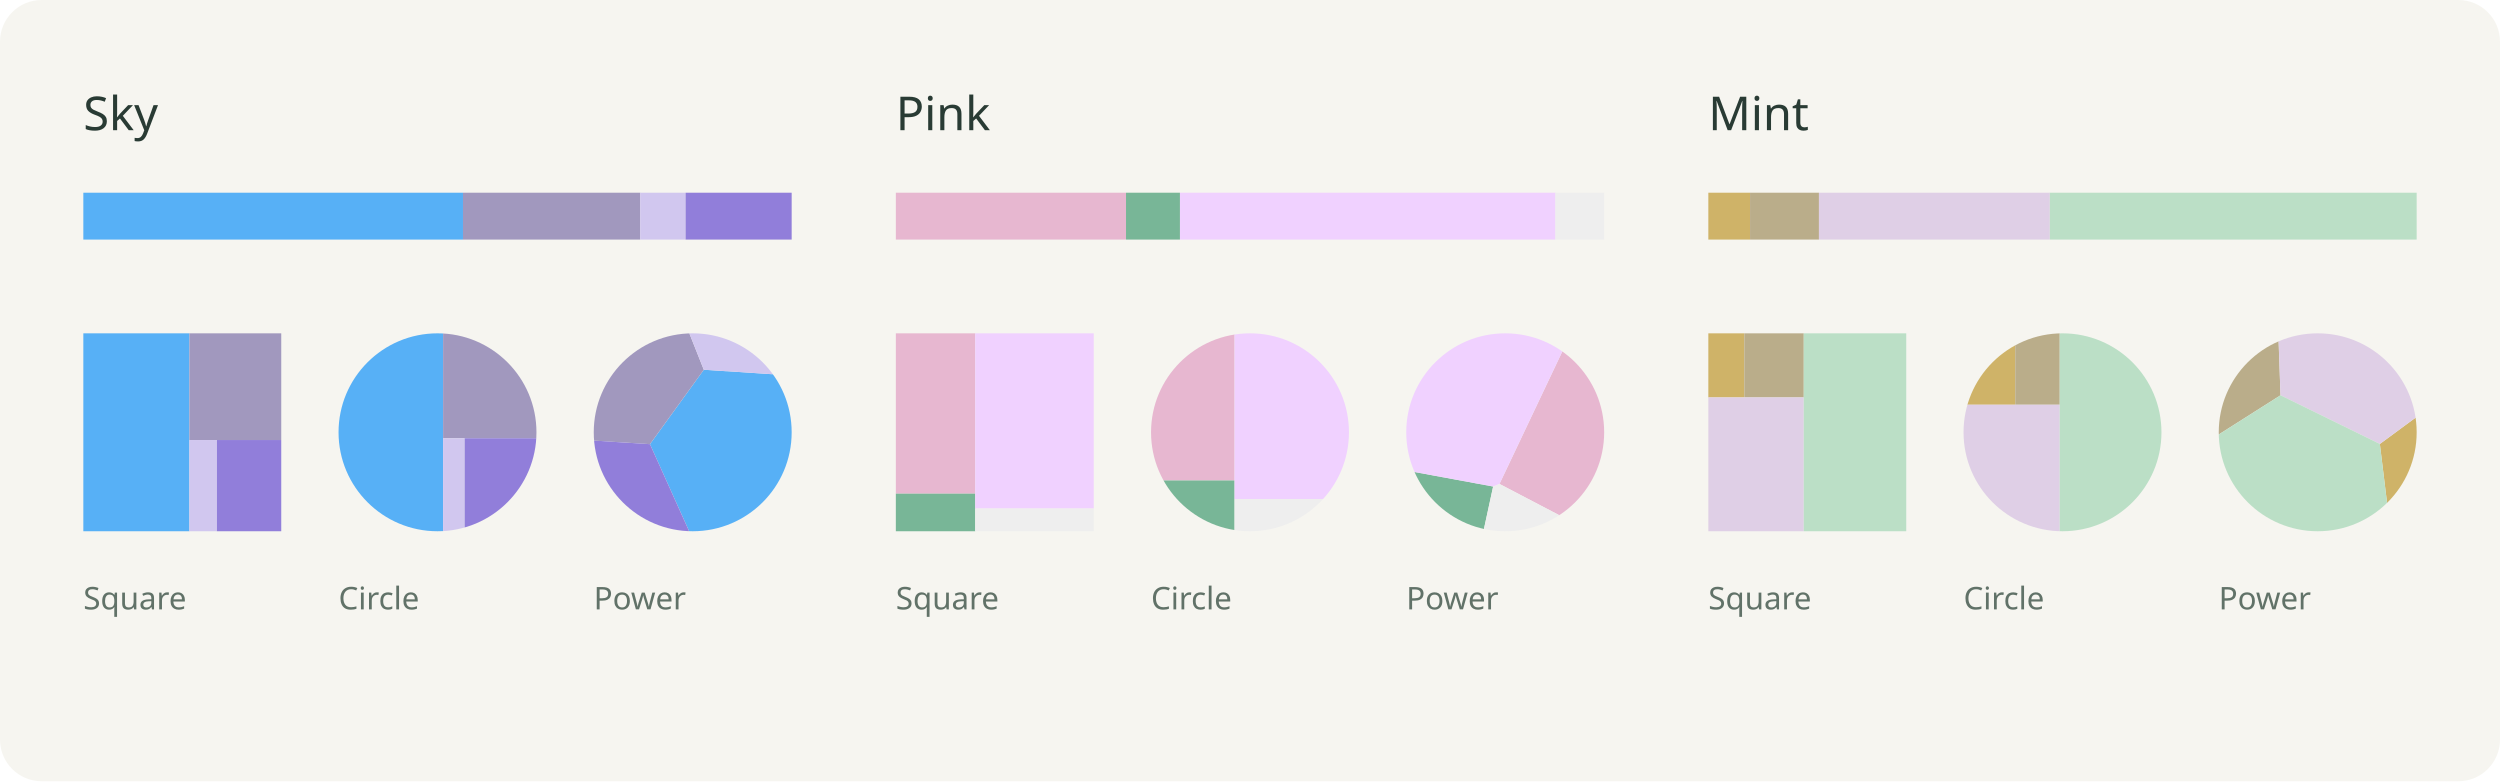
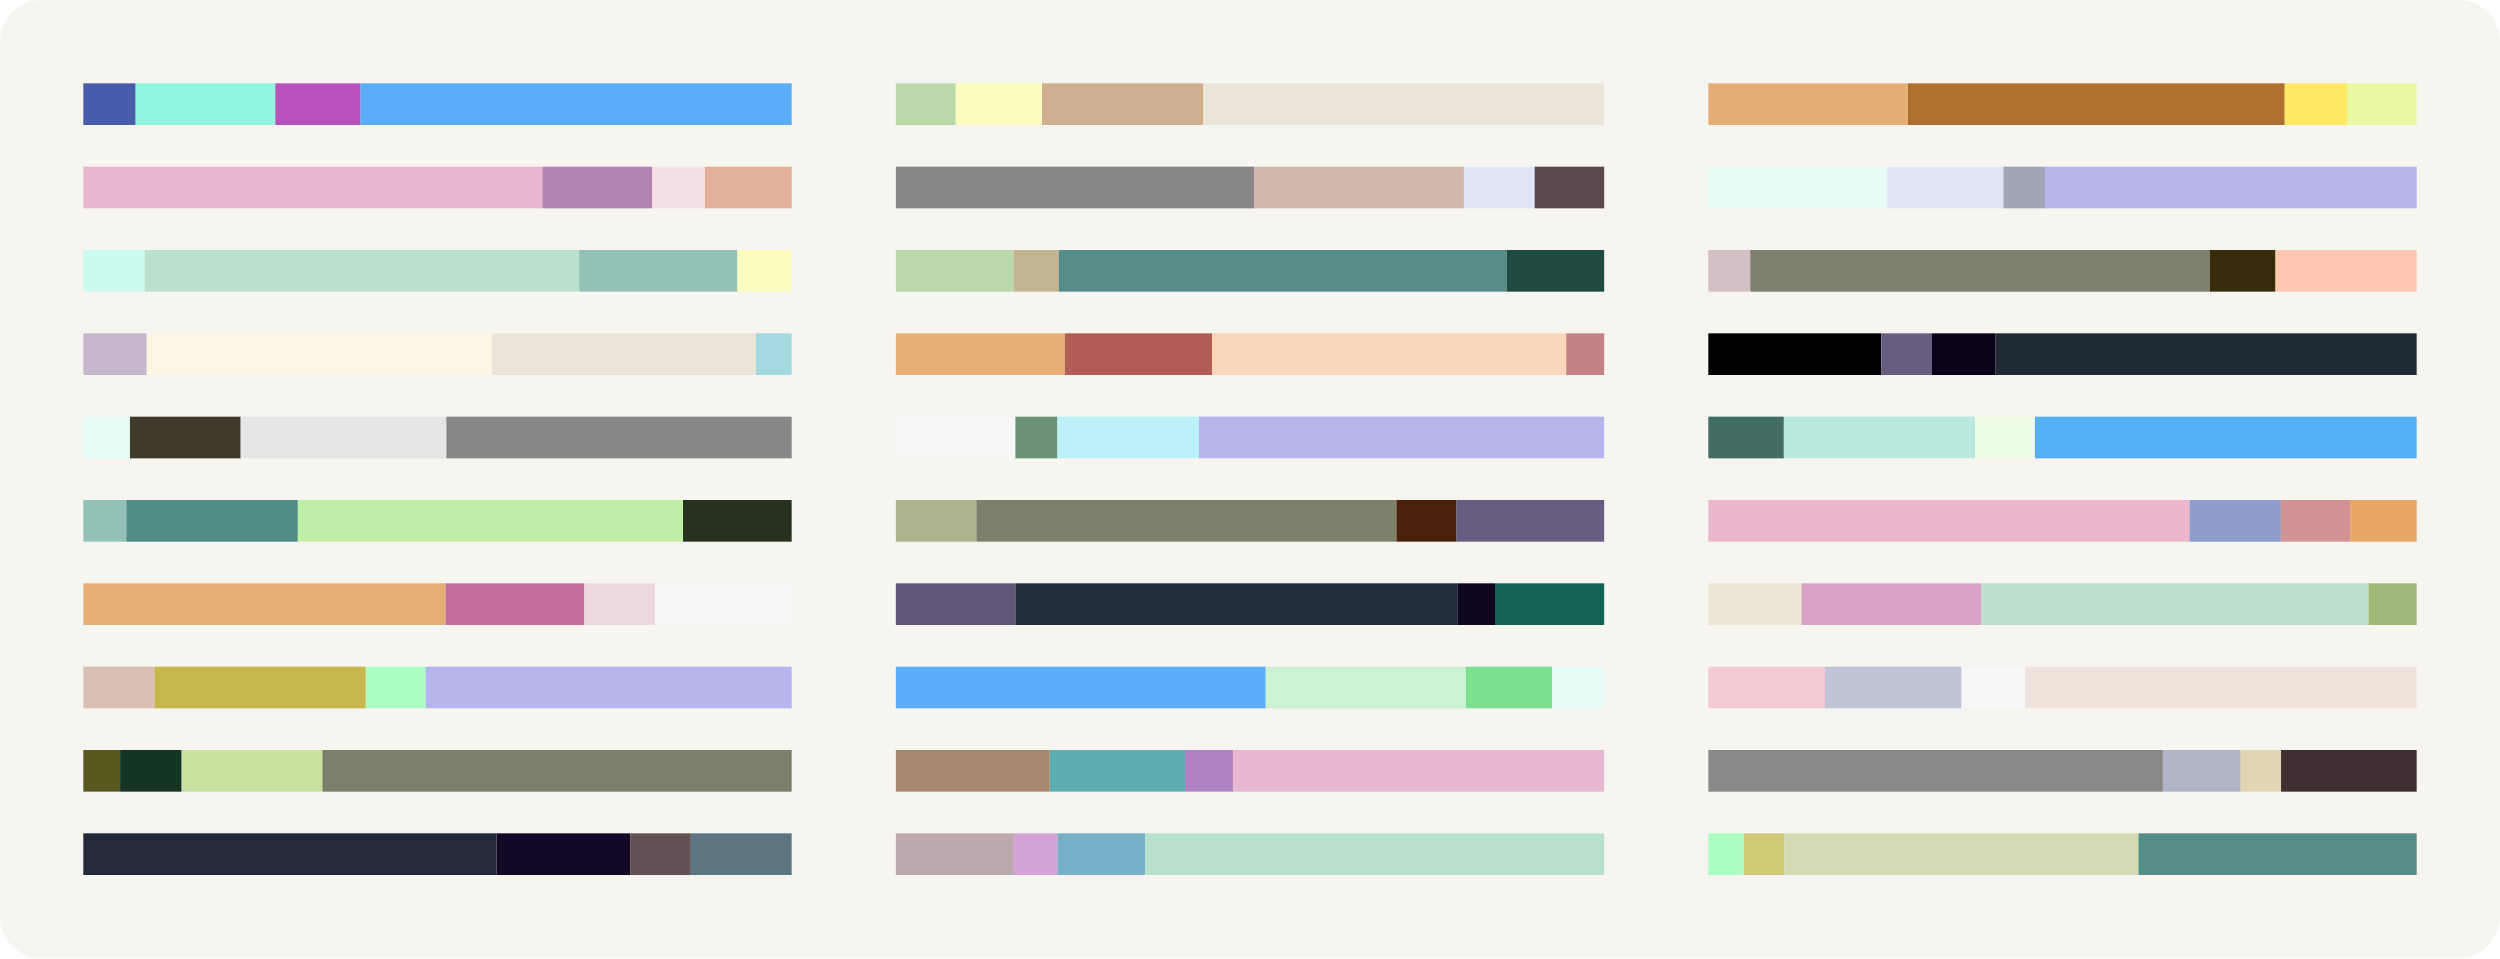
- <svg xmlns="http://www.w3.org/2000/svg" width="960" height="300" viewBox="0 0 960 300" role="img" aria-labelledby="title">
-   <rect width="960" height="300" rx="16" fill="#f6f5f0" />
-   <g transform="translate(32 32)">
-     <text y="18" font-family="sans-serif" font-size="18" fill="#293b34">Sky</text>
-     <rect x="0" y="42" width="145.788" height="18" fill="#57b0f6" />
-     <rect x="145.788" y="42" width="68.05" height="18" fill="#a198be" />
-     <rect x="213.839" y="42" width="17.429" height="18" fill="#d1c7ef" />
-     <rect x="231.267" y="42" width="40.733" height="18" fill="#917eda" />
-     <g transform="translate(0 96)">
-       <rect x="0" y="0" width="40.735" height="76" fill="#57b0f6" />
-       <rect x="40.735" y="0" width="35.265" height="40.977" fill="#a198be" />
-       <rect x="40.735" y="40.977" width="10.568" height="35.023" fill="#d1c7ef" />
-       <rect x="51.303" y="40.977" width="24.697" height="35.023" fill="#917eda" />
-     </g>
-     <defs>
-       <clipPath id="circle-0">
-         <circle cx="38" cy="38" r="38" />
-       </clipPath>
-     </defs>
-     <g transform="translate(98 96)" clip-path="url(#circle-0)">
-       <rect x="0" y="0" width="40.149" height="76" fill="#57b0f6" />
-       <rect x="40.149" y="0.061" width="35.851" height="40.241" fill="#a198be" />
-       <rect x="40.149" y="40.302" width="8.283" height="35.637" fill="#d1c7ef" />
-       <rect x="48.432" y="40.302" width="27.498" height="34.238" fill="#917eda" />
-     </g>
-     <g transform="translate(196 96) scale(76)">
-       <defs>
-         <clipPath id="power-0-disk">
-           <circle cx="0.5" cy="0.5" r="0.5" />
-         </clipPath>
-       </defs>
-       <g clip-path="url(#power-0-disk)">
-         <polygon points="1,0.213 1,1 0.482,1 0.284,0.56 0.556,0.184" fill="#57b0f6" />
-         <polygon points="0,0 0.483,0 0.556,0.184 0.284,0.56 0,0.542" fill="#a198be" />
-         <polygon points="0.483,0 1,0 1,0.213 0.556,0.184" fill="#d1c7ef" />
-         <polygon points="0.284,0.56 0.482,1 0,1 0,0.542" fill="#917eda" />
-       </g>
-     </g>
-     <text x="0" y="202" font-family="sans-serif" font-size="12" fill="#617268">Square</text>
-     <text x="98" y="202" font-family="sans-serif" font-size="12" fill="#617268">Circle</text>
-     <text x="196" y="202" font-family="sans-serif" font-size="12" fill="#617268">Power</text>
-   </g>
-   <g transform="translate(344 32)">
-     <text y="18" font-family="sans-serif" font-size="18" fill="#293b34">Pink</text>
-     <rect x="0" y="42" width="88.388" height="18" fill="#e7b7d0" />
-     <rect x="88.388" y="42" width="20.715" height="18" fill="#78b697" />
-     <rect x="109.103" y="42" width="144.201" height="18" fill="#f0d1ff" />
-     <rect x="253.303" y="42" width="18.697" height="18" fill="#eeeeee" />
-     <g transform="translate(0 96)">
-       <rect x="0" y="0" width="30.485" height="61.57" fill="#e7b7d0" />
-       <rect x="0" y="61.57" width="30.485" height="14.43" fill="#78b697" />
-       <rect x="30.485" y="0" width="45.515" height="67.277" fill="#f0d1ff" />
-       <rect x="30.485" y="67.277" width="45.515" height="8.723" fill="#eeeeee" />
-     </g>
-     <defs>
-       <clipPath id="circle-1">
-         <circle cx="38" cy="38" r="38" />
-       </clipPath>
-     </defs>
-     <g transform="translate(98 96)" clip-path="url(#circle-1)">
-       <rect x="0" y="0.465" width="32.073" height="56.028" fill="#e7b7d0" />
-       <rect x="4.804" y="56.494" width="27.269" height="19.041" fill="#78b697" />
-       <rect x="32.073" y="0" width="43.927" height="63.65" fill="#f0d1ff" />
-       <rect x="32.073" y="63.65" width="33.963" height="12.35" fill="#eeeeee" />
-     </g>
-     <g transform="translate(196 96) scale(76)">
-       <defs>
-         <clipPath id="power-1-disk">
-           <circle cx="0.5" cy="0.5" r="0.5" />
-         </clipPath>
-       </defs>
-       <g clip-path="url(#power-1-disk)">
-         <polygon points="0.832,0 1,0 1,1 0.928,1 0.471,0.761" fill="#e7b7d0" />
-         <polygon points="0.39,1 0,1 0,0.693 0.439,0.774" fill="#78b697" />
-         <polygon points="0,0 0.832,0 0.471,0.761 0.439,0.774 0,0.693" fill="#f0d1ff" />
-         <polygon points="0.928,1 0.39,1 0.439,0.774 0.471,0.761" fill="#eeeeee" />
-       </g>
-     </g>
-     <text x="0" y="202" font-family="sans-serif" font-size="12" fill="#617268">Square</text>
-     <text x="98" y="202" font-family="sans-serif" font-size="12" fill="#617268">Circle</text>
-     <text x="196" y="202" font-family="sans-serif" font-size="12" fill="#617268">Power</text>
-   </g>
-   <g transform="translate(656 32)">
-     <text y="18" font-family="sans-serif" font-size="18" fill="#293b34">Mint</text>
-     <rect x="0" y="42" width="16.016" height="18" fill="#cfb368" />
-     <rect x="16.016" y="42" width="26.457" height="18" fill="#baad8a" />
-     <rect x="42.473" y="42" width="88.662" height="18" fill="#dfcfe6" />
-     <rect x="131.136" y="42" width="140.864" height="18" fill="#bbdfc6" />
-     <g transform="translate(0 96)">
-       <rect x="0" y="0" width="13.817" height="24.615" fill="#cfb368" />
-       <rect x="13.817" y="0" width="22.824" height="24.615" fill="#baad8a" />
-       <rect x="0" y="24.615" width="36.641" height="51.385" fill="#dfcfe6" />
-       <rect x="36.641" y="0" width="39.359" height="76" fill="#bbdfc6" />
-     </g>
-     <defs>
-       <clipPath id="circle-2">
-         <circle cx="38" cy="38" r="38" />
-       </clipPath>
-     </defs>
-     <g transform="translate(98 96)" clip-path="url(#circle-2)">
-       <rect x="1.5" y="4.612" width="18.354" height="22.816" fill="#cfb368" />
-       <rect x="19.854" y="0.015" width="17.078" height="27.414" fill="#baad8a" />
-       <rect x="0" y="27.429" width="36.932" height="48.556" fill="#dfcfe6" />
-       <rect x="36.932" y="0" width="39.068" height="76" fill="#bbdfc6" />
-     </g>
-     <g transform="translate(196 96) scale(76)">
-       <defs>
-         <clipPath id="power-2-disk">
-           <circle cx="0.5" cy="0.5" r="0.5" />
-         </clipPath>
-       </defs>
-       <g clip-path="url(#power-2-disk)">
-         <polygon points="1,0.422 1,1 0.868,1 0.814,0.559" fill="#cfb368" />
-         <polygon points="0,0 0.301,0 0.312,0.313 0,0.511" fill="#baad8a" />
-         <polygon points="0.301,0 1,0 1,0.422 0.814,0.559 0.312,0.313" fill="#dfcfe6" />
-         <polygon points="0.814,0.559 0.868,1 0,1 0,0.511 0.312,0.313" fill="#bbdfc6" />
-       </g>
-     </g>
-     <text x="0" y="202" font-family="sans-serif" font-size="12" fill="#617268">Square</text>
-     <text x="98" y="202" font-family="sans-serif" font-size="12" fill="#617268">Circle</text>
-     <text x="196" y="202" font-family="sans-serif" font-size="12" fill="#617268">Power</text>
-   </g>
+ <svg xmlns="http://www.w3.org/2000/svg" width="960" height="368" viewBox="0 0 960 368" role="img" aria-labelledby="title">
+   <rect width="960" height="368" rx="16" fill="#f6f5f0" />
+   <rect x="32" y="32" width="20.09" height="16" fill="#485daa" />
+   <rect x="52.09" y="32" width="53.643" height="16" fill="#8ff4e0" />
+   <rect x="105.733" y="32" width="32.72" height="16" fill="#b551b8" />
+   <rect x="138.453" y="32" width="165.547" height="16" fill="#59aef7" />
+   <rect x="344" y="32" width="23.001" height="16" fill="#bad9aa" />
+   <rect x="367.001" y="32" width="33.125" height="16" fill="#fbfcbe" />
+   <rect x="400.126" y="32" width="62" height="16" fill="#d0af91" />
+   <rect x="462.126" y="32" width="153.874" height="16" fill="#eae5d8" />
+   <rect x="656" y="32" width="76.628" height="16" fill="#e5ae77" />
+   <rect x="732.628" y="32" width="144.704" height="16" fill="#ae702f" />
+   <rect x="877.332" y="32" width="23.947" height="16" fill="#ffe863" />
+   <rect x="901.28" y="32" width="26.72" height="16" fill="#e9f9a1" />
+   <rect x="32" y="64" width="176.297" height="16" fill="#e8b7cf" />
+   <rect x="208.297" y="64" width="42.192" height="16" fill="#b483b4" />
+   <rect x="250.489" y="64" width="20.172" height="16" fill="#f5e0e5" />
+   <rect x="270.661" y="64" width="33.339" height="16" fill="#e5b098" />
+   <rect x="344" y="64" width="137.558" height="16" fill="#888788" />
+   <rect x="481.558" y="64" width="80.593" height="16" fill="#d2b7ab" />
+   <rect x="562.151" y="64" width="27.152" height="16" fill="#dfe6f8" />
+   <rect x="589.303" y="64" width="26.697" height="16" fill="#5b494e" />
+   <rect x="656" y="64" width="68.529" height="16" fill="#e6fdf7" />
+   <rect x="724.529" y="64" width="44.802" height="16" fill="#dfe6f8" />
+   <rect x="769.332" y="64" width="16.003" height="16" fill="#a0a6b6" />
+   <rect x="785.335" y="64" width="142.665" height="16" fill="#b6b6ef" />
+   <rect x="32" y="96" width="23.575" height="16" fill="#cbfaf0" />
+   <rect x="55.575" y="96" width="166.819" height="16" fill="#bbe0cb" />
+   <rect x="222.393" y="96" width="60.746" height="16" fill="#93c1b7" />
+   <rect x="283.139" y="96" width="20.861" height="16" fill="#fbfcbe" />
+   <rect x="344" y="96" width="45.127" height="16" fill="#bad9aa" />
+   <rect x="389.127" y="96" width="17.418" height="16" fill="#c2b592" />
+   <rect x="406.545" y="96" width="172.127" height="16" fill="#568c85" />
+   <rect x="578.672" y="96" width="37.328" height="16" fill="#1f4a42" />
+   <rect x="656" y="96" width="16.102" height="16" fill="#d4bfc5" />
+   <rect x="672.102" y="96" width="176.413" height="16" fill="#7d806f" />
+   <rect x="848.515" y="96" width="25.278" height="16" fill="#382c0c" />
+   <rect x="873.793" y="96" width="54.207" height="16" fill="#ffc8b0" />
+   <rect x="32" y="128" width="24.361" height="16" fill="#c7b7ce" />
+   <rect x="56.361" y="128" width="132.543" height="16" fill="#fdf6e4" />
+   <rect x="188.904" y="128" width="101.427" height="16" fill="#eae5d8" />
+   <rect x="290.331" y="128" width="13.669" height="16" fill="#a3d9e0" />
+   <rect x="344" y="128" width="64.884" height="16" fill="#e9b075" />
+   <rect x="408.884" y="128" width="56.621" height="16" fill="#b15c55" />
+   <rect x="465.505" y="128" width="135.913" height="16" fill="#f9d7b8" />
+   <rect x="601.418" y="128" width="14.582" height="16" fill="#c38384" />
+   <rect x="656" y="128" width="66.414" height="16" fill="#000003" />
+   <rect x="722.414" y="128" width="19.397" height="16" fill="#665d80" />
+   <rect x="741.811" y="128" width="24.364" height="16" fill="#090219" />
+   <rect x="766.175" y="128" width="161.825" height="16" fill="#212b35" />
+   <rect x="32" y="160" width="17.904" height="16" fill="#e6fdf7" />
+   <rect x="49.904" y="160" width="42.515" height="16" fill="#403a2c" />
+   <rect x="92.419" y="160" width="78.984" height="16" fill="#e6e6e6" />
+   <rect x="171.403" y="160" width="132.597" height="16" fill="#888686" />
+   <rect x="344" y="160" width="45.916" height="16" fill="#f7f7f7" />
+   <rect x="389.916" y="160" width="16.145" height="16" fill="#6e9278" />
+   <rect x="406.061" y="160" width="54.291" height="16" fill="#bbf2f9" />
+   <rect x="460.352" y="160" width="155.648" height="16" fill="#b6b5ed" />
+   <rect x="656" y="160" width="29" height="16" fill="#426d64" />
+   <rect x="685" y="160" width="73.399" height="16" fill="#bbe9df" />
+   <rect x="758.399" y="160" width="23.022" height="16" fill="#edfde5" />
+   <rect x="781.421" y="160" width="146.579" height="16" fill="#55b0f5" />
+   <rect x="32" y="192" width="16.521" height="16" fill="#93c1b7" />
+   <rect x="48.521" y="192" width="65.851" height="16" fill="#518c85" />
+   <rect x="114.372" y="192" width="147.91" height="16" fill="#c0eea7" />
+   <rect x="262.282" y="192" width="41.718" height="16" fill="#263220" />
+   <rect x="344" y="192" width="30.932" height="16" fill="#abb38b" />
+   <rect x="374.932" y="192" width="161.295" height="16" fill="#7c7f6a" />
+   <rect x="536.227" y="192" width="23.091" height="16" fill="#4a200b" />
+   <rect x="559.318" y="192" width="56.682" height="16" fill="#665d80" />
+   <rect x="656" y="192" width="184.753" height="16" fill="#ecb7cd" />
+   <rect x="840.753" y="192" width="35.099" height="16" fill="#8c9dce" />
+   <rect x="875.852" y="192" width="26.59" height="16" fill="#d39293" />
+   <rect x="902.443" y="192" width="25.557" height="16" fill="#e8a667" />
+   <rect x="32" y="224" width="139.082" height="16" fill="#e7af75" />
+   <rect x="171.082" y="224" width="53.299" height="16" fill="#c76d9c" />
+   <rect x="224.381" y="224" width="27.176" height="16" fill="#edd8dd" />
+   <rect x="251.557" y="224" width="52.443" height="16" fill="#f7f7f7" />
+   <rect x="344" y="224" width="45.92" height="16" fill="#5f5678" />
+   <rect x="389.92" y="224" width="169.68" height="16" fill="#202c38" />
+   <rect x="559.6" y="224" width="14.485" height="16" fill="#0e051f" />
+   <rect x="574.085" y="224" width="41.915" height="16" fill="#146357" />
+   <rect x="656" y="224" width="35.796" height="16" fill="#ede6d4" />
+   <rect x="691.796" y="224" width="69.079" height="16" fill="#daa2c4" />
+   <rect x="760.875" y="224" width="148.628" height="16" fill="#bce0c9" />
+   <rect x="909.503" y="224" width="18.497" height="16" fill="#a2b878" />
+   <rect x="32" y="256" width="27.31" height="16" fill="#dabfb3" />
+   <rect x="59.31" y="256" width="81.154" height="16" fill="#c7b84e" />
+   <rect x="140.464" y="256" width="22.946" height="16" fill="#abfdc4" />
+   <rect x="163.41" y="256" width="140.59" height="16" fill="#b6b6ef" />
+   <rect x="344" y="256" width="142.035" height="16" fill="#5baef7" />
+   <rect x="486.035" y="256" width="76.871" height="16" fill="#cbf2d5" />
+   <rect x="562.906" y="256" width="33.128" height="16" fill="#7ce090" />
+   <rect x="596.033" y="256" width="19.967" height="16" fill="#e6fdf7" />
+   <rect x="656" y="256" width="44.818" height="16" fill="#f3c9d4" />
+   <rect x="700.818" y="256" width="52.426" height="16" fill="#bfc5d7" />
+   <rect x="753.243" y="256" width="24.402" height="16" fill="#f7f7f7" />
+   <rect x="777.645" y="256" width="150.355" height="16" fill="#eee4db" />
+   <rect x="32" y="288" width="14.121" height="16" fill="#59581e" />
+   <rect x="46.121" y="288" width="23.633" height="16" fill="#143620" />
+   <rect x="69.754" y="288" width="54.053" height="16" fill="#cae09e" />
+   <rect x="123.807" y="288" width="180.193" height="16" fill="#7a7f6c" />
+   <rect x="344" y="288" width="59.102" height="16" fill="#a8886c" />
+   <rect x="403.102" y="288" width="51.925" height="16" fill="#5daeb0" />
+   <rect x="455.026" y="288" width="18.43" height="16" fill="#af82c4" />
+   <rect x="473.456" y="288" width="142.544" height="16" fill="#e8b7d1" />
+   <rect x="656" y="288" width="174.547" height="16" fill="#888888" />
+   <rect x="830.547" y="288" width="29.883" height="16" fill="#afb5c6" />
+   <rect x="860.429" y="288" width="15.493" height="16" fill="#e3d5b1" />
+   <rect x="875.922" y="288" width="52.078" height="16" fill="#3f2f33" />
+   <rect x="32" y="320" width="158.696" height="16" fill="#232a38" />
+   <rect x="190.696" y="320" width="51.285" height="16" fill="#130926" />
+   <rect x="241.98" y="320" width="23.315" height="16" fill="#625055" />
+   <rect x="265.295" y="320" width="38.705" height="16" fill="#5c7681" />
+   <rect x="344" y="320" width="45.305" height="16" fill="#bca8ad" />
+   <rect x="389.305" y="320" width="16.78" height="16" fill="#d5a2d5" />
+   <rect x="406.085" y="320" width="33.6" height="16" fill="#74b0c8" />
+   <rect x="439.685" y="320" width="176.315" height="16" fill="#b7e1ca" />
+   <rect x="656" y="320" width="13.624" height="16" fill="#abfdc4" />
+   <rect x="669.624" y="320" width="15.612" height="16" fill="#d0c978" />
+   <rect x="685.237" y="320" width="135.939" height="16" fill="#d3dbb2" />
+   <rect x="821.176" y="320" width="106.824" height="16" fill="#538d85" />
</svg>
